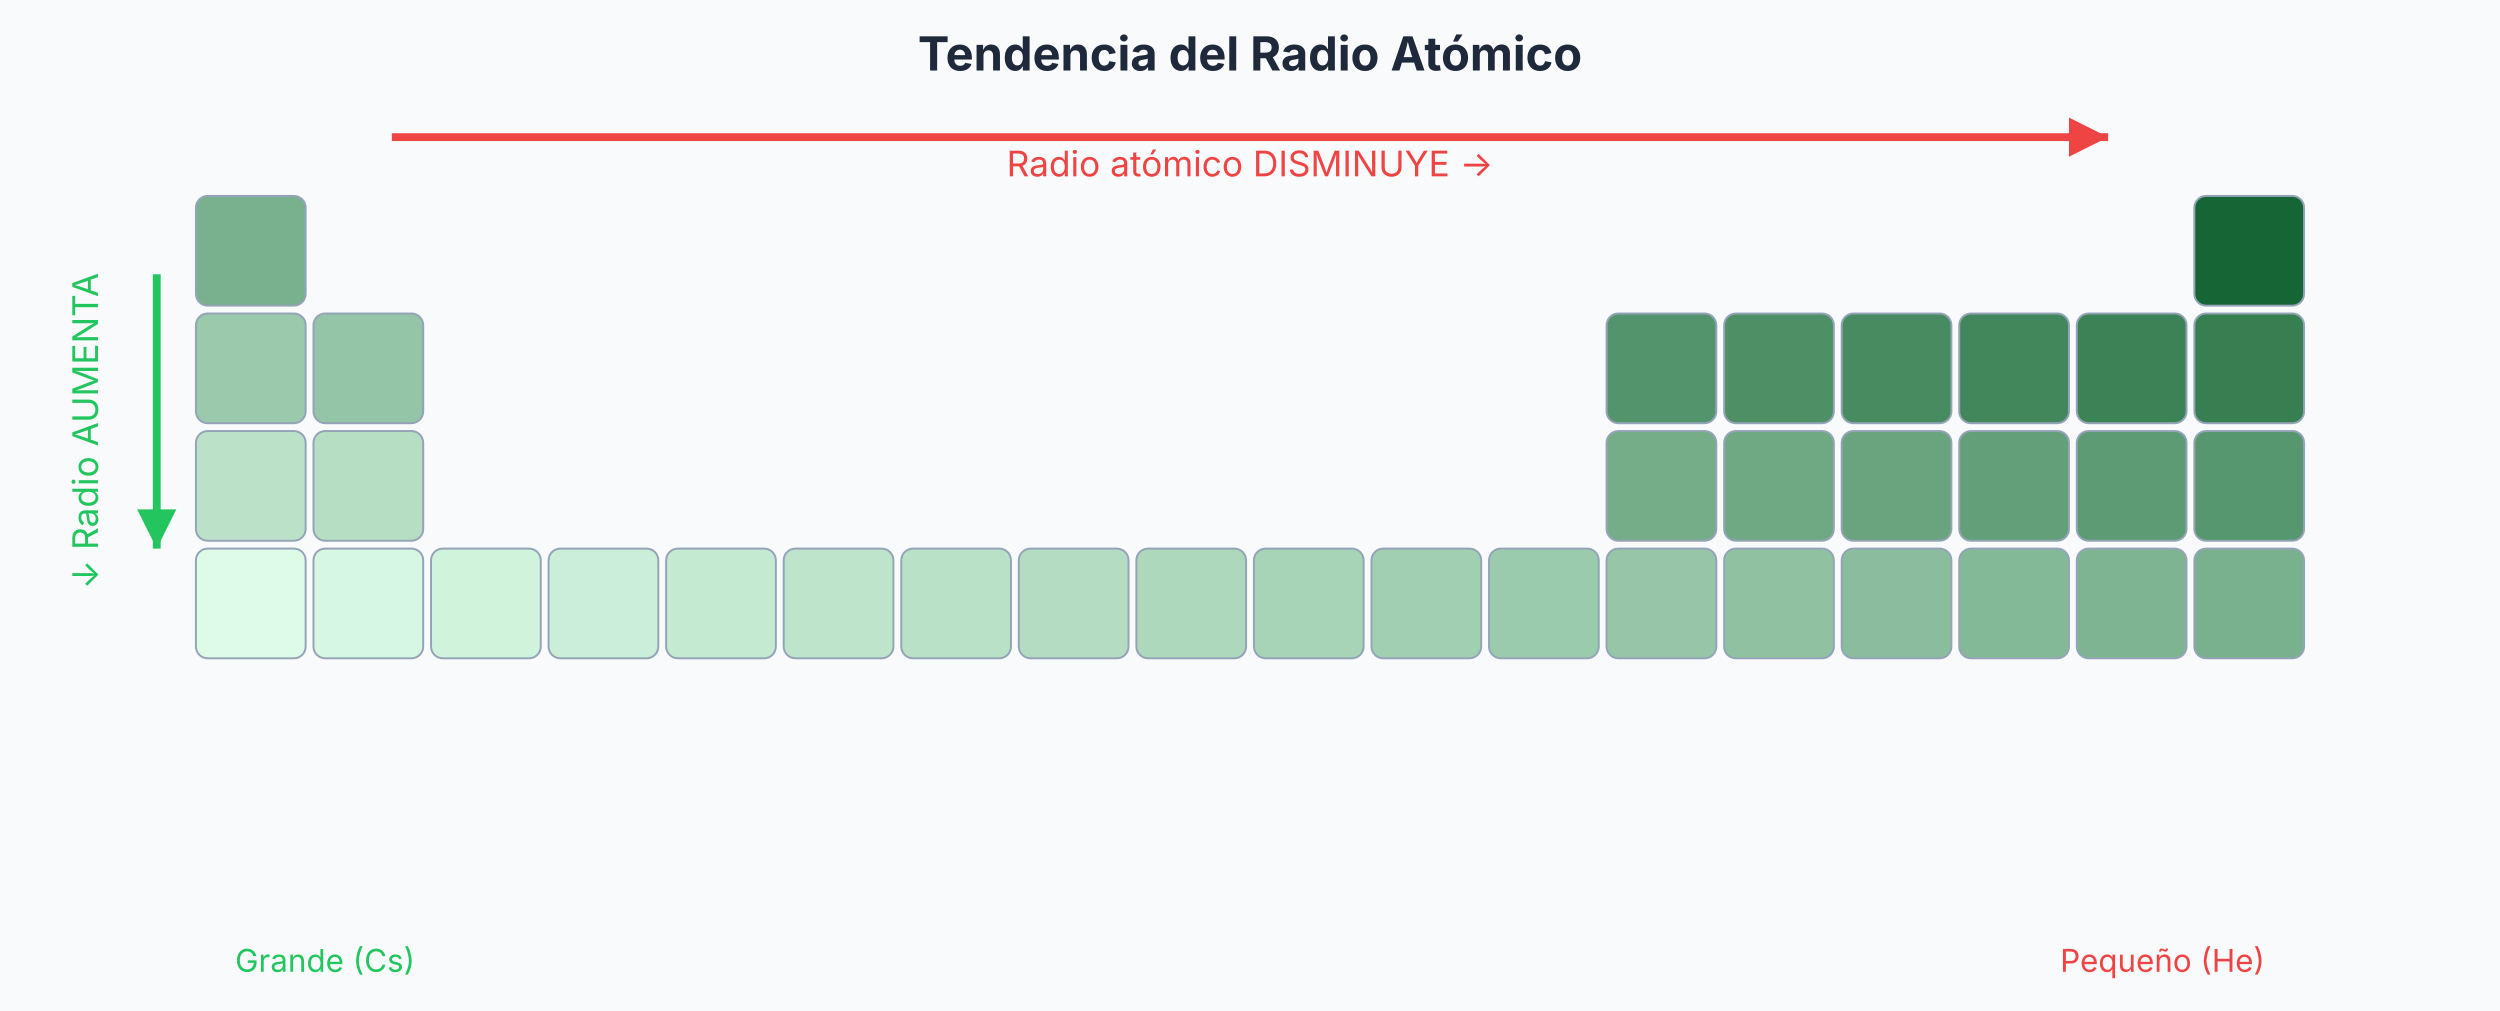
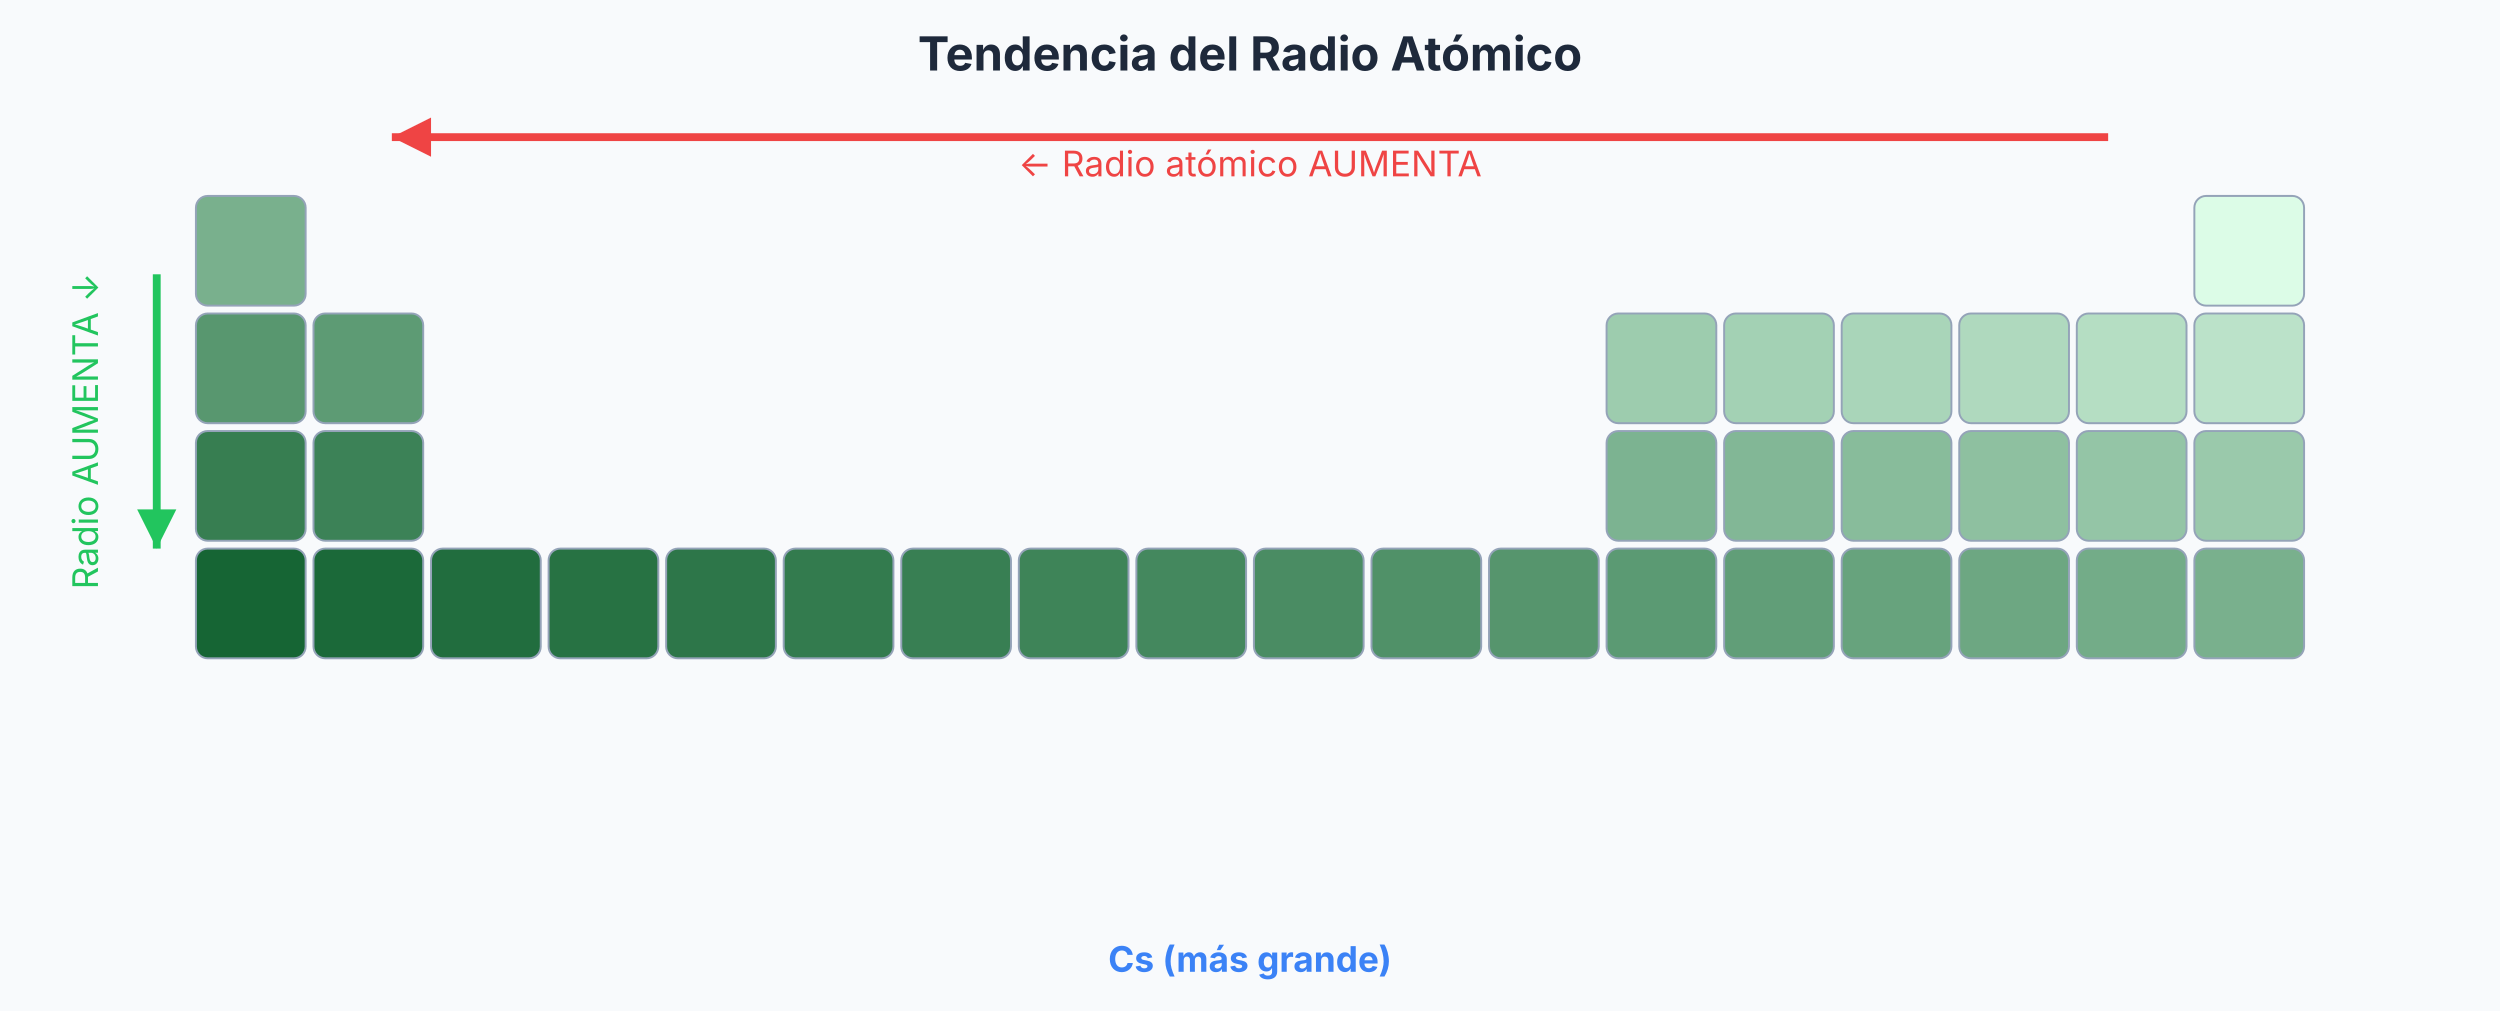
<svg xmlns="http://www.w3.org/2000/svg" viewBox="0 0 638 258">
  <rect width="638" height="258" fill="#f8fafc" />
  <text x="319.0" y="18" font-family="Inter, sans-serif" font-size="12" font-weight="bold" fill="#1e293b" text-anchor="middle">Tendencia del Radio Atómico</text>
-   <text x="319.0" y="45" font-family="Inter, sans-serif" font-size="9" fill="#ef4444" text-anchor="middle">Radio atómico DISMINUYE →</text>
+   <text x="319.0" y="45" font-family="Inter, sans-serif" font-size="9" fill="#ef4444" text-anchor="middle">← Radio atómico AUMENTA</text>
  <line x1="100" y1="35" x2="538" y2="35" stroke="#ef4444" stroke-width="2" />
-   <polygon points="538,35 528,30 528,40" fill="#ef4444" />
-   <text x="25" y="110.0" font-family="Inter, sans-serif" font-size="9" fill="#22c55e" text-anchor="middle" transform="rotate(-90, 25, 110.0)">↓ Radio AUMENTA</text>
+   <polygon points="100,35 110,30 110,40" fill="#ef4444" />
+   <text x="25" y="110.0" font-family="Inter, sans-serif" font-size="9" fill="#22c55e" text-anchor="middle" transform="rotate(-90, 25, 110.0)">Radio AUMENTA ↓</text>
  <line x1="40" y1="70" x2="40" y2="140" stroke="#22c55e" stroke-width="2" />
  <polygon points="40,140 35,130 45,130" fill="#22c55e" />
  <rect x="50" y="50" width="28" height="28" fill="#79b08d" stroke="#94a3b8" stroke-width="0.5" rx="3" />
-   <rect x="560" y="50" width="28" height="28" fill="#166534" stroke="#94a3b8" stroke-width="0.5" rx="3" />
-   <rect x="50" y="80" width="28" height="28" fill="#9ac9ab" stroke="#94a3b8" stroke-width="0.5" rx="3" />
-   <rect x="80" y="80" width="28" height="28" fill="#94c5a6" stroke="#94a3b8" stroke-width="0.5" rx="3" />
-   <rect x="410" y="80" width="28" height="28" fill="#54946c" stroke="#94a3b8" stroke-width="0.5" rx="3" />
-   <rect x="440" y="80" width="28" height="28" fill="#4e8f66" stroke="#94a3b8" stroke-width="0.5" rx="3" />
-   <rect x="470" y="80" width="28" height="28" fill="#488b61" stroke="#94a3b8" stroke-width="0.5" rx="3" />
-   <rect x="500" y="80" width="28" height="28" fill="#42875c" stroke="#94a3b8" stroke-width="0.5" rx="3" />
-   <rect x="530" y="80" width="28" height="28" fill="#3c8257" stroke="#94a3b8" stroke-width="0.5" rx="3" />
-   <rect x="560" y="80" width="28" height="28" fill="#377e51" stroke="#94a3b8" stroke-width="0.5" rx="3" />
-   <rect x="50" y="110" width="28" height="28" fill="#bbe2c9" stroke="#94a3b8" stroke-width="0.5" rx="3" />
-   <rect x="80" y="110" width="28" height="28" fill="#b5dec3" stroke="#94a3b8" stroke-width="0.5" rx="3" />
-   <rect x="410" y="110" width="28" height="28" fill="#75ad89" stroke="#94a3b8" stroke-width="0.5" rx="3" />
-   <rect x="440" y="110" width="28" height="28" fill="#6fa984" stroke="#94a3b8" stroke-width="0.5" rx="3" />
-   <rect x="470" y="110" width="28" height="28" fill="#69a47f" stroke="#94a3b8" stroke-width="0.5" rx="3" />
-   <rect x="500" y="110" width="28" height="28" fill="#63a07a" stroke="#94a3b8" stroke-width="0.5" rx="3" />
-   <rect x="530" y="110" width="28" height="28" fill="#5d9b74" stroke="#94a3b8" stroke-width="0.5" rx="3" />
-   <rect x="560" y="110" width="28" height="28" fill="#57976f" stroke="#94a3b8" stroke-width="0.5" rx="3" />
-   <rect x="50" y="140" width="28" height="28" fill="#dcfce7" stroke="#94a3b8" stroke-width="0.5" rx="3" />
-   <rect x="80" y="140" width="28" height="28" fill="#d6f7e1" stroke="#94a3b8" stroke-width="0.5" rx="3" />
-   <rect x="110" y="140" width="28" height="28" fill="#d0f3dc" stroke="#94a3b8" stroke-width="0.5" rx="3" />
-   <rect x="140" y="140" width="28" height="28" fill="#caeed7" stroke="#94a3b8" stroke-width="0.5" rx="3" />
-   <rect x="170" y="140" width="28" height="28" fill="#c4ead1" stroke="#94a3b8" stroke-width="0.5" rx="3" />
-   <rect x="200" y="140" width="28" height="28" fill="#bee5cc" stroke="#94a3b8" stroke-width="0.5" rx="3" />
-   <rect x="230" y="140" width="28" height="28" fill="#b9e1c7" stroke="#94a3b8" stroke-width="0.5" rx="3" />
-   <rect x="260" y="140" width="28" height="28" fill="#b3dcc2" stroke="#94a3b8" stroke-width="0.5" rx="3" />
-   <rect x="290" y="140" width="28" height="28" fill="#add8bc" stroke="#94a3b8" stroke-width="0.5" rx="3" />
-   <rect x="320" y="140" width="28" height="28" fill="#a7d4b7" stroke="#94a3b8" stroke-width="0.5" rx="3" />
-   <rect x="350" y="140" width="28" height="28" fill="#a1cfb2" stroke="#94a3b8" stroke-width="0.5" rx="3" />
-   <rect x="380" y="140" width="28" height="28" fill="#9bcbad" stroke="#94a3b8" stroke-width="0.5" rx="3" />
-   <rect x="410" y="140" width="28" height="28" fill="#96c6a7" stroke="#94a3b8" stroke-width="0.5" rx="3" />
-   <rect x="440" y="140" width="28" height="28" fill="#90c2a2" stroke="#94a3b8" stroke-width="0.5" rx="3" />
-   <rect x="470" y="140" width="28" height="28" fill="#8abd9d" stroke="#94a3b8" stroke-width="0.5" rx="3" />
-   <rect x="500" y="140" width="28" height="28" fill="#84b998" stroke="#94a3b8" stroke-width="0.5" rx="3" />
-   <rect x="530" y="140" width="28" height="28" fill="#7eb492" stroke="#94a3b8" stroke-width="0.5" rx="3" />
+   <rect x="560" y="50" width="28" height="28" fill="#dcfce7" stroke="#94a3b8" stroke-width="0.5" rx="3" />
+   <rect x="50" y="80" width="28" height="28" fill="#58976f" stroke="#94a3b8" stroke-width="0.5" rx="3" />
+   <rect x="80" y="80" width="28" height="28" fill="#5d9b74" stroke="#94a3b8" stroke-width="0.5" rx="3" />
+   <rect x="410" y="80" width="28" height="28" fill="#9dccae" stroke="#94a3b8" stroke-width="0.5" rx="3" />
+   <rect x="440" y="80" width="28" height="28" fill="#a3d1b4" stroke="#94a3b8" stroke-width="0.5" rx="3" />
+   <rect x="470" y="80" width="28" height="28" fill="#a9d5b9" stroke="#94a3b8" stroke-width="0.5" rx="3" />
+   <rect x="500" y="80" width="28" height="28" fill="#afd9be" stroke="#94a3b8" stroke-width="0.5" rx="3" />
+   <rect x="530" y="80" width="28" height="28" fill="#b5dec3" stroke="#94a3b8" stroke-width="0.5" rx="3" />
+   <rect x="560" y="80" width="28" height="28" fill="#bbe2c9" stroke="#94a3b8" stroke-width="0.5" rx="3" />
+   <rect x="50" y="110" width="28" height="28" fill="#377e51" stroke="#94a3b8" stroke-width="0.5" rx="3" />
+   <rect x="80" y="110" width="28" height="28" fill="#3c8257" stroke="#94a3b8" stroke-width="0.5" rx="3" />
+   <rect x="410" y="110" width="28" height="28" fill="#7cb391" stroke="#94a3b8" stroke-width="0.5" rx="3" />
+   <rect x="440" y="110" width="28" height="28" fill="#82b796" stroke="#94a3b8" stroke-width="0.5" rx="3" />
+   <rect x="470" y="110" width="28" height="28" fill="#88bc9b" stroke="#94a3b8" stroke-width="0.5" rx="3" />
+   <rect x="500" y="110" width="28" height="28" fill="#8ec0a0" stroke="#94a3b8" stroke-width="0.5" rx="3" />
+   <rect x="530" y="110" width="28" height="28" fill="#94c5a6" stroke="#94a3b8" stroke-width="0.5" rx="3" />
+   <rect x="560" y="110" width="28" height="28" fill="#9ac9ab" stroke="#94a3b8" stroke-width="0.5" rx="3" />
+   <rect x="50" y="140" width="28" height="28" fill="#166534" stroke="#94a3b8" stroke-width="0.5" rx="3" />
+   <rect x="80" y="140" width="28" height="28" fill="#1b6939" stroke="#94a3b8" stroke-width="0.5" rx="3" />
+   <rect x="110" y="140" width="28" height="28" fill="#216d3e" stroke="#94a3b8" stroke-width="0.5" rx="3" />
+   <rect x="140" y="140" width="28" height="28" fill="#277243" stroke="#94a3b8" stroke-width="0.5" rx="3" />
+   <rect x="170" y="140" width="28" height="28" fill="#2d7649" stroke="#94a3b8" stroke-width="0.5" rx="3" />
+   <rect x="200" y="140" width="28" height="28" fill="#337b4e" stroke="#94a3b8" stroke-width="0.5" rx="3" />
+   <rect x="230" y="140" width="28" height="28" fill="#387f53" stroke="#94a3b8" stroke-width="0.5" rx="3" />
+   <rect x="260" y="140" width="28" height="28" fill="#3e8458" stroke="#94a3b8" stroke-width="0.5" rx="3" />
+   <rect x="290" y="140" width="28" height="28" fill="#44885e" stroke="#94a3b8" stroke-width="0.5" rx="3" />
+   <rect x="320" y="140" width="28" height="28" fill="#4a8c63" stroke="#94a3b8" stroke-width="0.5" rx="3" />
+   <rect x="350" y="140" width="28" height="28" fill="#509168" stroke="#94a3b8" stroke-width="0.5" rx="3" />
+   <rect x="380" y="140" width="28" height="28" fill="#56956d" stroke="#94a3b8" stroke-width="0.5" rx="3" />
+   <rect x="410" y="140" width="28" height="28" fill="#5b9a73" stroke="#94a3b8" stroke-width="0.5" rx="3" />
+   <rect x="440" y="140" width="28" height="28" fill="#619e78" stroke="#94a3b8" stroke-width="0.5" rx="3" />
+   <rect x="470" y="140" width="28" height="28" fill="#67a37d" stroke="#94a3b8" stroke-width="0.5" rx="3" />
+   <rect x="500" y="140" width="28" height="28" fill="#6da782" stroke="#94a3b8" stroke-width="0.5" rx="3" />
+   <rect x="530" y="140" width="28" height="28" fill="#73ac88" stroke="#94a3b8" stroke-width="0.5" rx="3" />
  <rect x="560" y="140" width="28" height="28" fill="#79b08d" stroke="#94a3b8" stroke-width="0.5" rx="3" />
-   <text x="60" y="248" font-family="Inter, sans-serif" font-size="8" fill="#22c55e">Grande (Cs)</text>
-   <text x="578" y="248" font-family="Inter, sans-serif" font-size="8" fill="#ef4444" text-anchor="end">Pequeño (He)</text>
+   <text x="319.0" y="248" font-family="Inter, sans-serif" font-size="9" font-weight="bold" fill="#3b82f6" text-anchor="middle">Cs (más grande)</text>
</svg>
